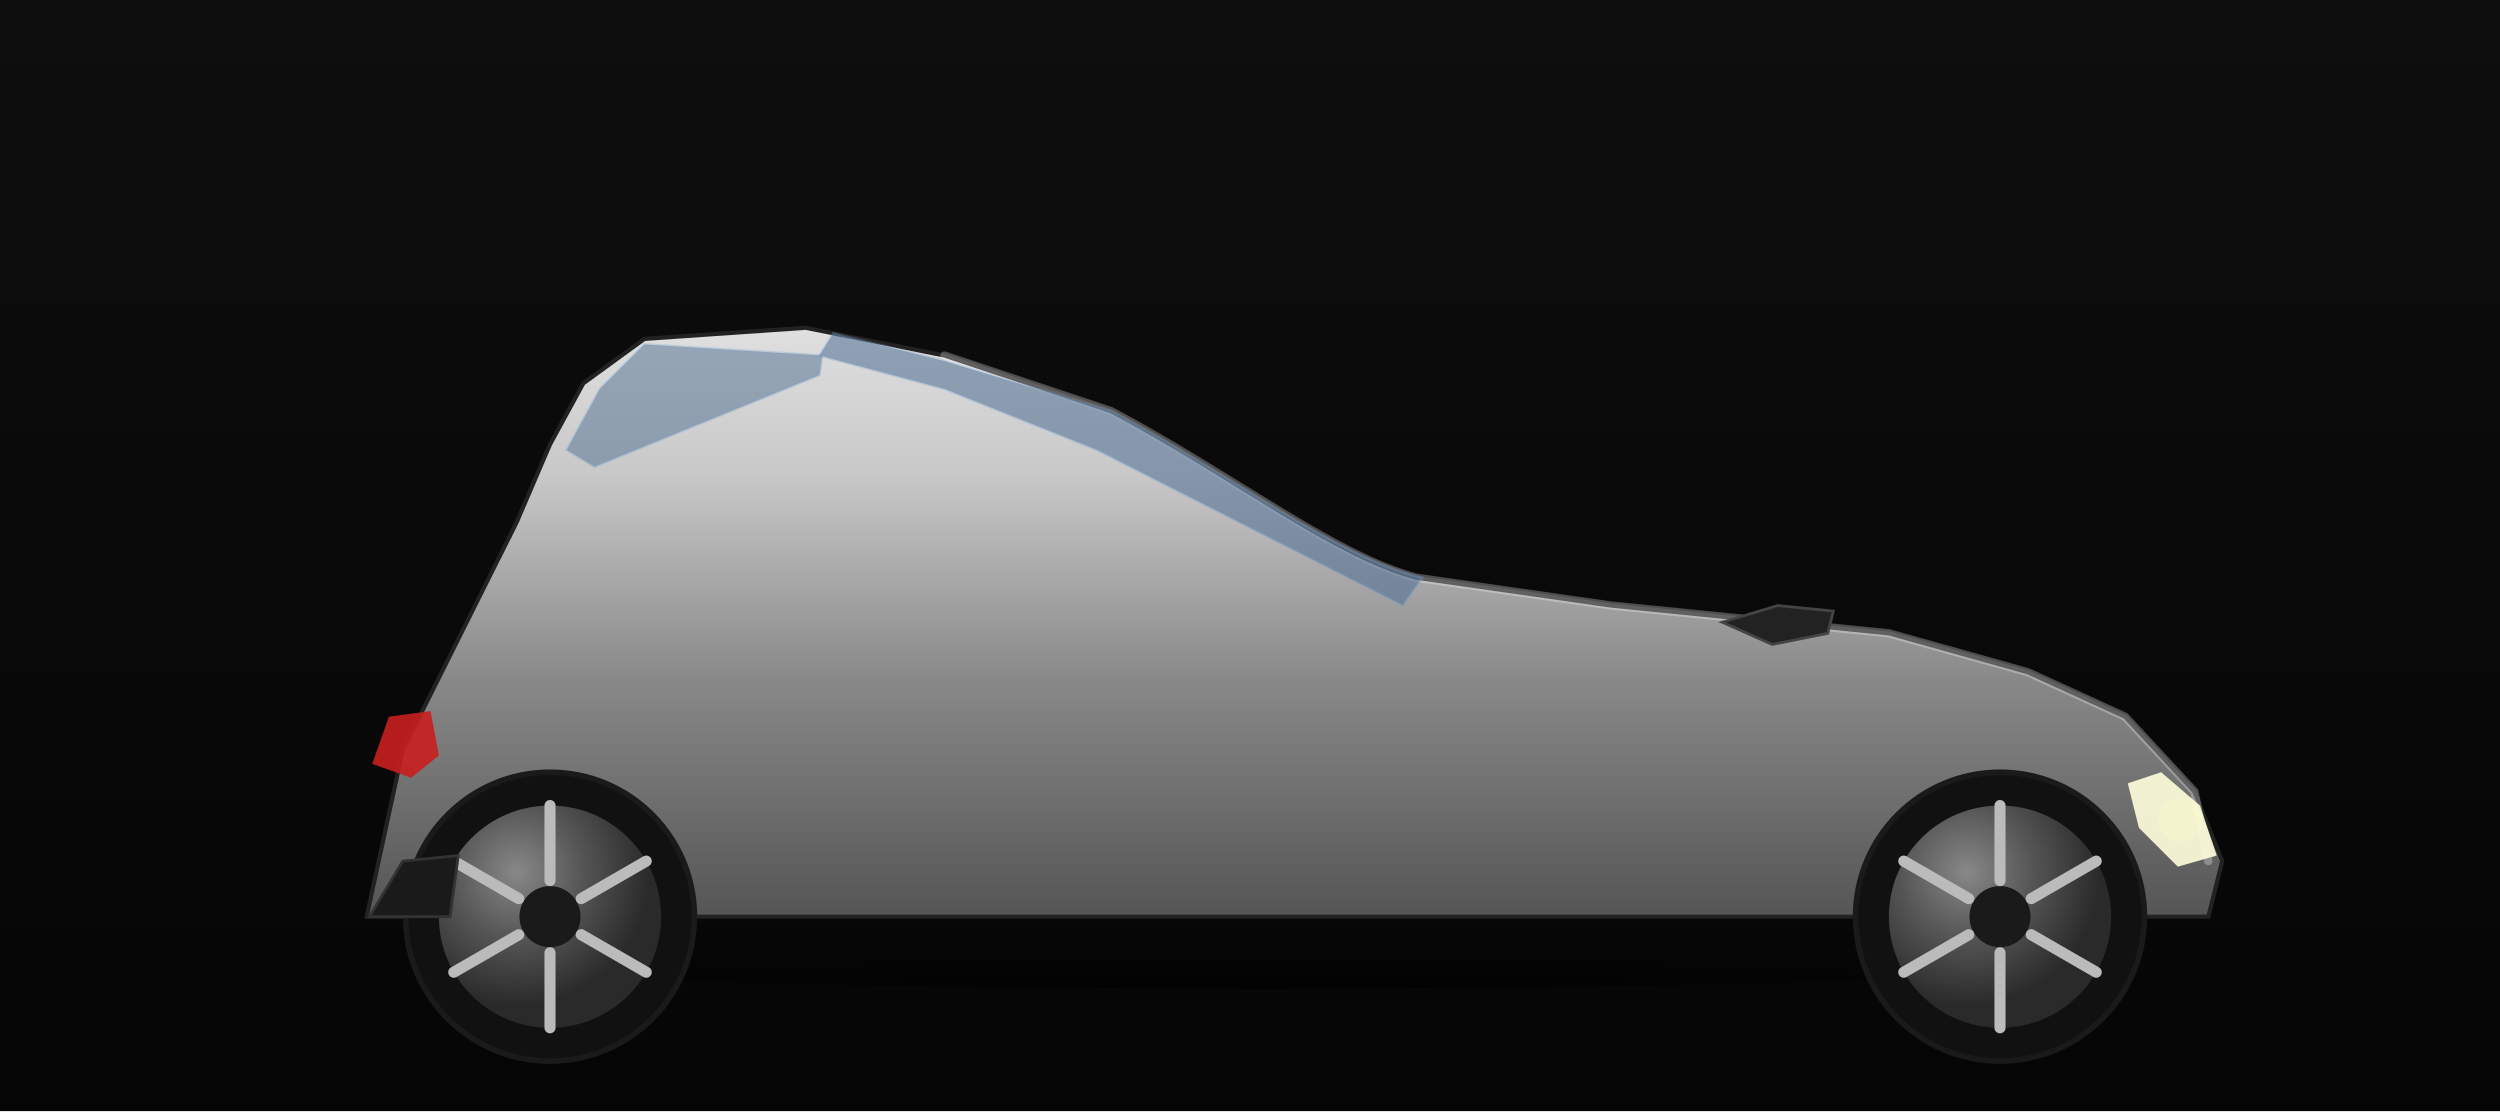
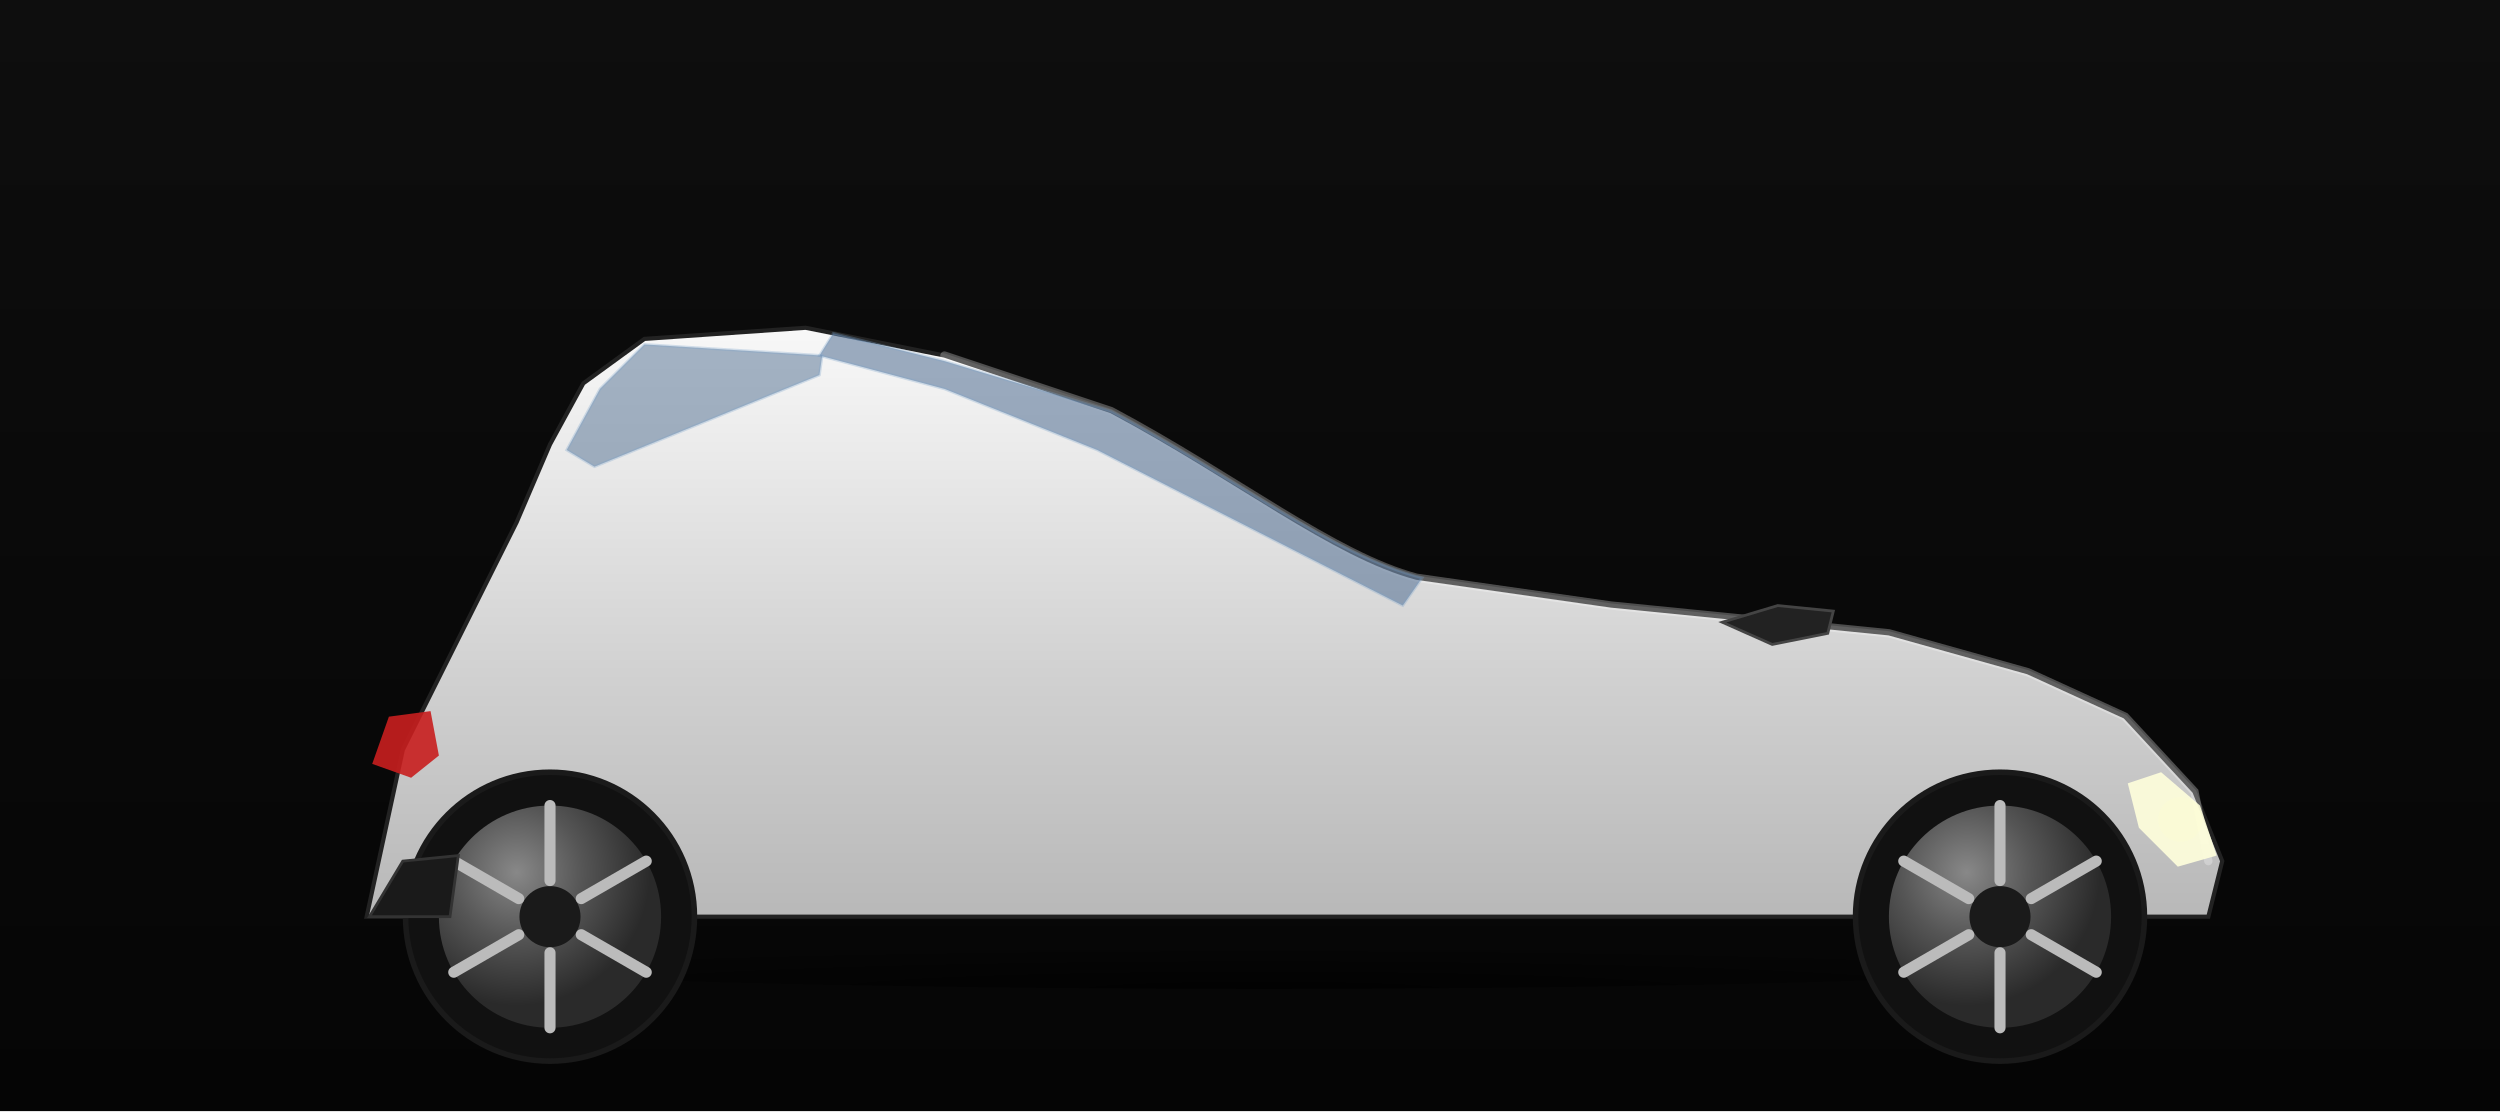
<svg xmlns="http://www.w3.org/2000/svg" viewBox="0 0 900 400">
  <defs>
    <linearGradient id="bg" x1="0" y1="0" x2="0" y2="1">
      <stop offset="0%" stop-color="#0e0e0e" />
      <stop offset="100%" stop-color="#050505" />
    </linearGradient>
    <linearGradient id="bd" x1="0.1" y1="0" x2="0.1" y2="1">
-       <stop offset="0%" stop-color="#e0e0e0" />
-       <stop offset="25%" stop-color="#c8c8c8" />
-       <stop offset="60%" stop-color="#888" />
-       <stop offset="100%" stop-color="#555" />
+       <stop offset="0%" stop-color="#f8f8f8" />
+       <stop offset="25%" stop-color="#e8e8e8" />
+       <stop offset="60%" stop-color="#d0d0d0" />
+       <stop offset="100%" stop-color="#b8b8b8" />
    </linearGradient>
    <radialGradient id="gs" cx="50%" cy="100%" r="55%">
      <stop offset="0%" stop-color="rgba(0,0,0,0.7)" />
      <stop offset="100%" stop-color="rgba(0,0,0,0)" />
    </radialGradient>
    <radialGradient id="wg" cx="35%" cy="30%" r="60%">
      <stop offset="0%" stop-color="#888" />
      <stop offset="50%" stop-color="#555" />
      <stop offset="100%" stop-color="#2a2a2a" />
    </radialGradient>
  </defs>
  <rect width="900" height="400" fill="url(#bg)" />
  <ellipse cx="455" cy="342" rx="350" ry="14" fill="url(#gs)" />
  <path d="M795,330 L800,310 L790,285 L765,258 L730,242 L680,228 L580,218 L510,208 C480,200 445,172 400,148 L340,128 L290,118 L232,122 L210,138 L198,160 L186,188 L170,220 L145,270 L132,330 Z" fill="url(#bd)" stroke="#222" stroke-width="1.5" />
  <path d="M795,310 L790,285 L765,258 L730,242 L680,228 L580,218 L510,208 C480,200 445,172 400,148 L340,128" fill="none" stroke="rgba(255,255,255,0.28)" stroke-width="3" stroke-linecap="round" />
  <path d="M512,208 C480,200 445,172 400,148 L340,130 L300,120 L295,128 L340,140 L395,162 L505,218 Z" fill="rgba(80,110,145,0.55)" stroke="rgba(120,160,200,0.3)" stroke-width="1" />
  <path d="M296,128 L232,124 L216,140 L204,162 L214,168 L295,135 Z" fill="rgba(80,110,145,0.5)" stroke="rgba(120,160,200,0.3)" stroke-width="1" />
  <path d="M620,224 L640,218 L660,220 L658,228 L638,232 Z" fill="#222" stroke="#444" stroke-width="1" />
  <circle cx="198" cy="330" r="52" fill="#111" stroke="#1a1a1a" stroke-width="2" />
  <circle cx="198" cy="330" r="40" fill="url(#wg)" />
  <circle cx="198" cy="330" r="11" fill="#1a1a1a" />
  <g transform="translate(198,330)">
    <line x1="0" y1="-40" x2="0" y2="-13" stroke="#bbb" stroke-width="4" stroke-linecap="round" />
    <line x1="0" y1="-40" x2="0" y2="-13" stroke="#bbb" stroke-width="4" stroke-linecap="round" transform="rotate(60)" />
    <line x1="0" y1="-40" x2="0" y2="-13" stroke="#bbb" stroke-width="4" stroke-linecap="round" transform="rotate(120)" />
    <line x1="0" y1="-40" x2="0" y2="-13" stroke="#bbb" stroke-width="4" stroke-linecap="round" transform="rotate(180)" />
    <line x1="0" y1="-40" x2="0" y2="-13" stroke="#bbb" stroke-width="4" stroke-linecap="round" transform="rotate(240)" />
    <line x1="0" y1="-40" x2="0" y2="-13" stroke="#bbb" stroke-width="4" stroke-linecap="round" transform="rotate(300)" />
  </g>
  <circle cx="720" cy="330" r="52" fill="#111" stroke="#1a1a1a" stroke-width="2" />
  <circle cx="720" cy="330" r="40" fill="url(#wg)" />
  <circle cx="720" cy="330" r="11" fill="#1a1a1a" />
  <g transform="translate(720,330)">
    <line x1="0" y1="-40" x2="0" y2="-13" stroke="#bbb" stroke-width="4" stroke-linecap="round" />
    <line x1="0" y1="-40" x2="0" y2="-13" stroke="#bbb" stroke-width="4" stroke-linecap="round" transform="rotate(60)" />
    <line x1="0" y1="-40" x2="0" y2="-13" stroke="#bbb" stroke-width="4" stroke-linecap="round" transform="rotate(120)" />
    <line x1="0" y1="-40" x2="0" y2="-13" stroke="#bbb" stroke-width="4" stroke-linecap="round" transform="rotate(180)" />
    <line x1="0" y1="-40" x2="0" y2="-13" stroke="#bbb" stroke-width="4" stroke-linecap="round" transform="rotate(240)" />
    <line x1="0" y1="-40" x2="0" y2="-13" stroke="#bbb" stroke-width="4" stroke-linecap="round" transform="rotate(300)" />
  </g>
  <path d="M798,308 L792,290 L778,278 L766,282 L770,298 L784,312 Z" fill="rgba(255,255,220,0.9)" />
  <circle cx="785" cy="295" r="8" fill="rgba(255,255,200,0.2)" />
  <path d="M134,275 L140,258 L155,256 L158,272 L148,280 Z" fill="rgba(200,30,30,0.9)" />
  <path d="M133,330 L145,310 L165,308 L162,330 Z" fill="#1a1a1a" stroke="#333" stroke-width="1" />
</svg>
